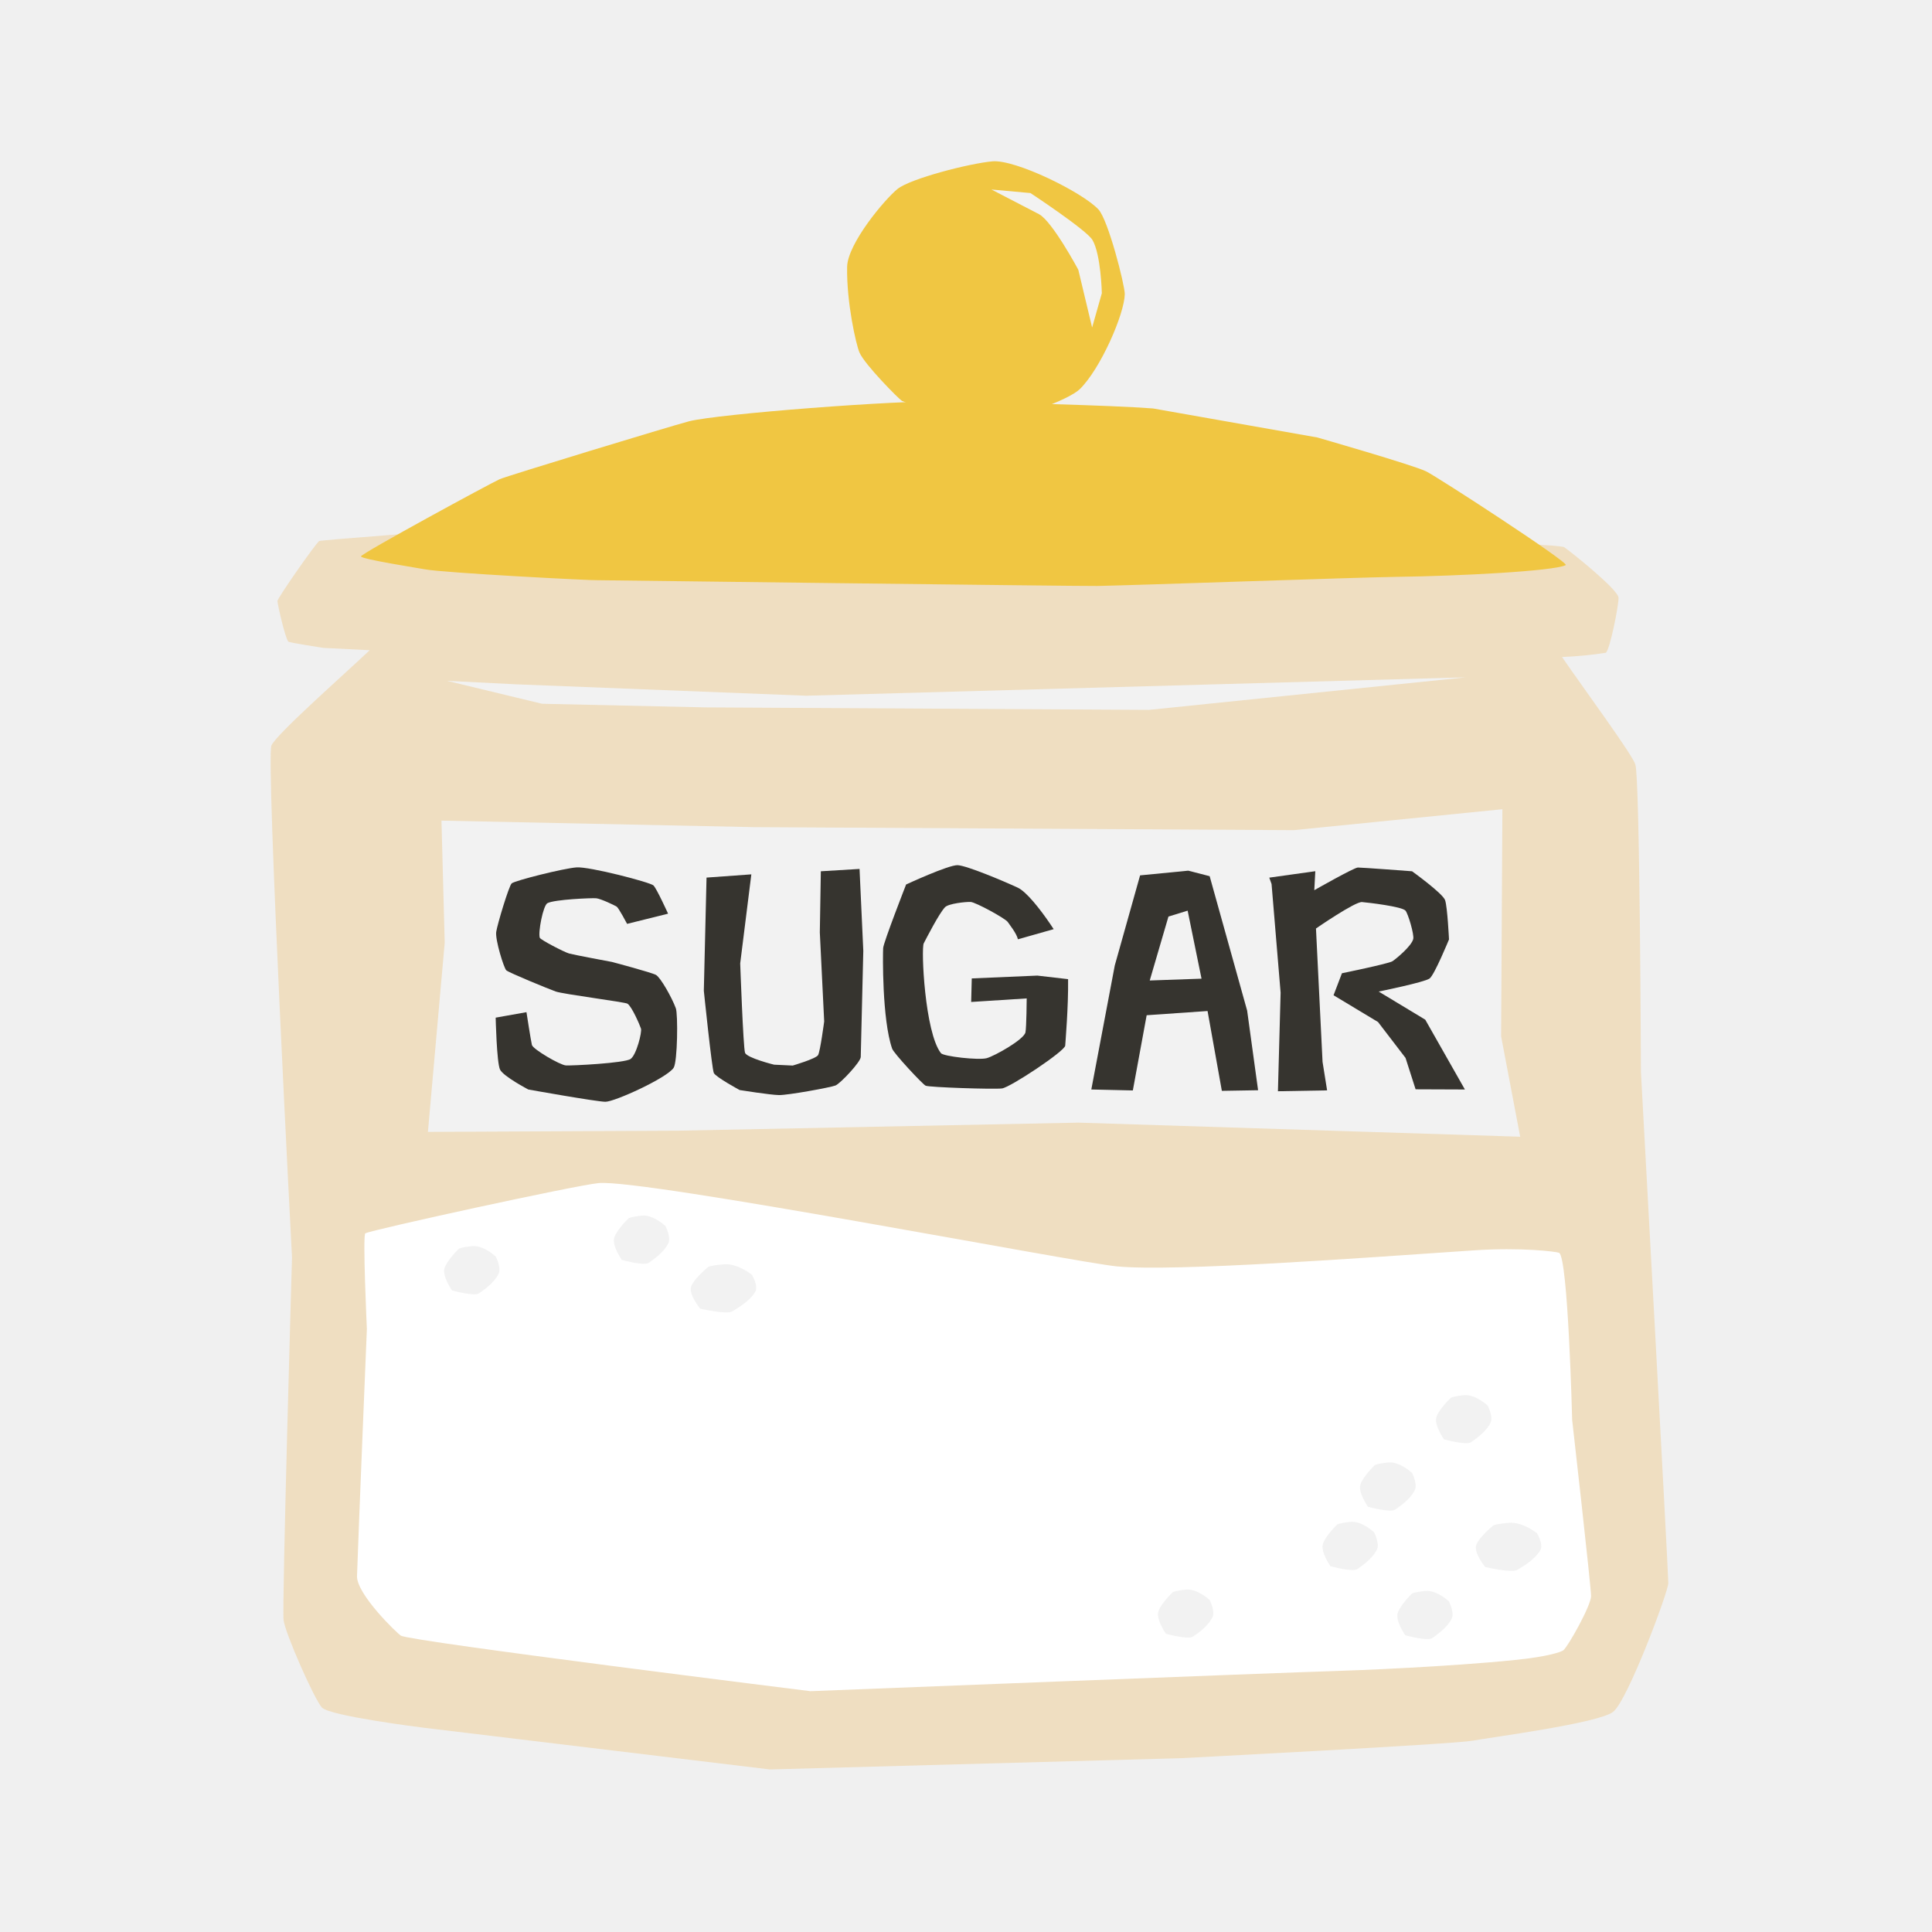
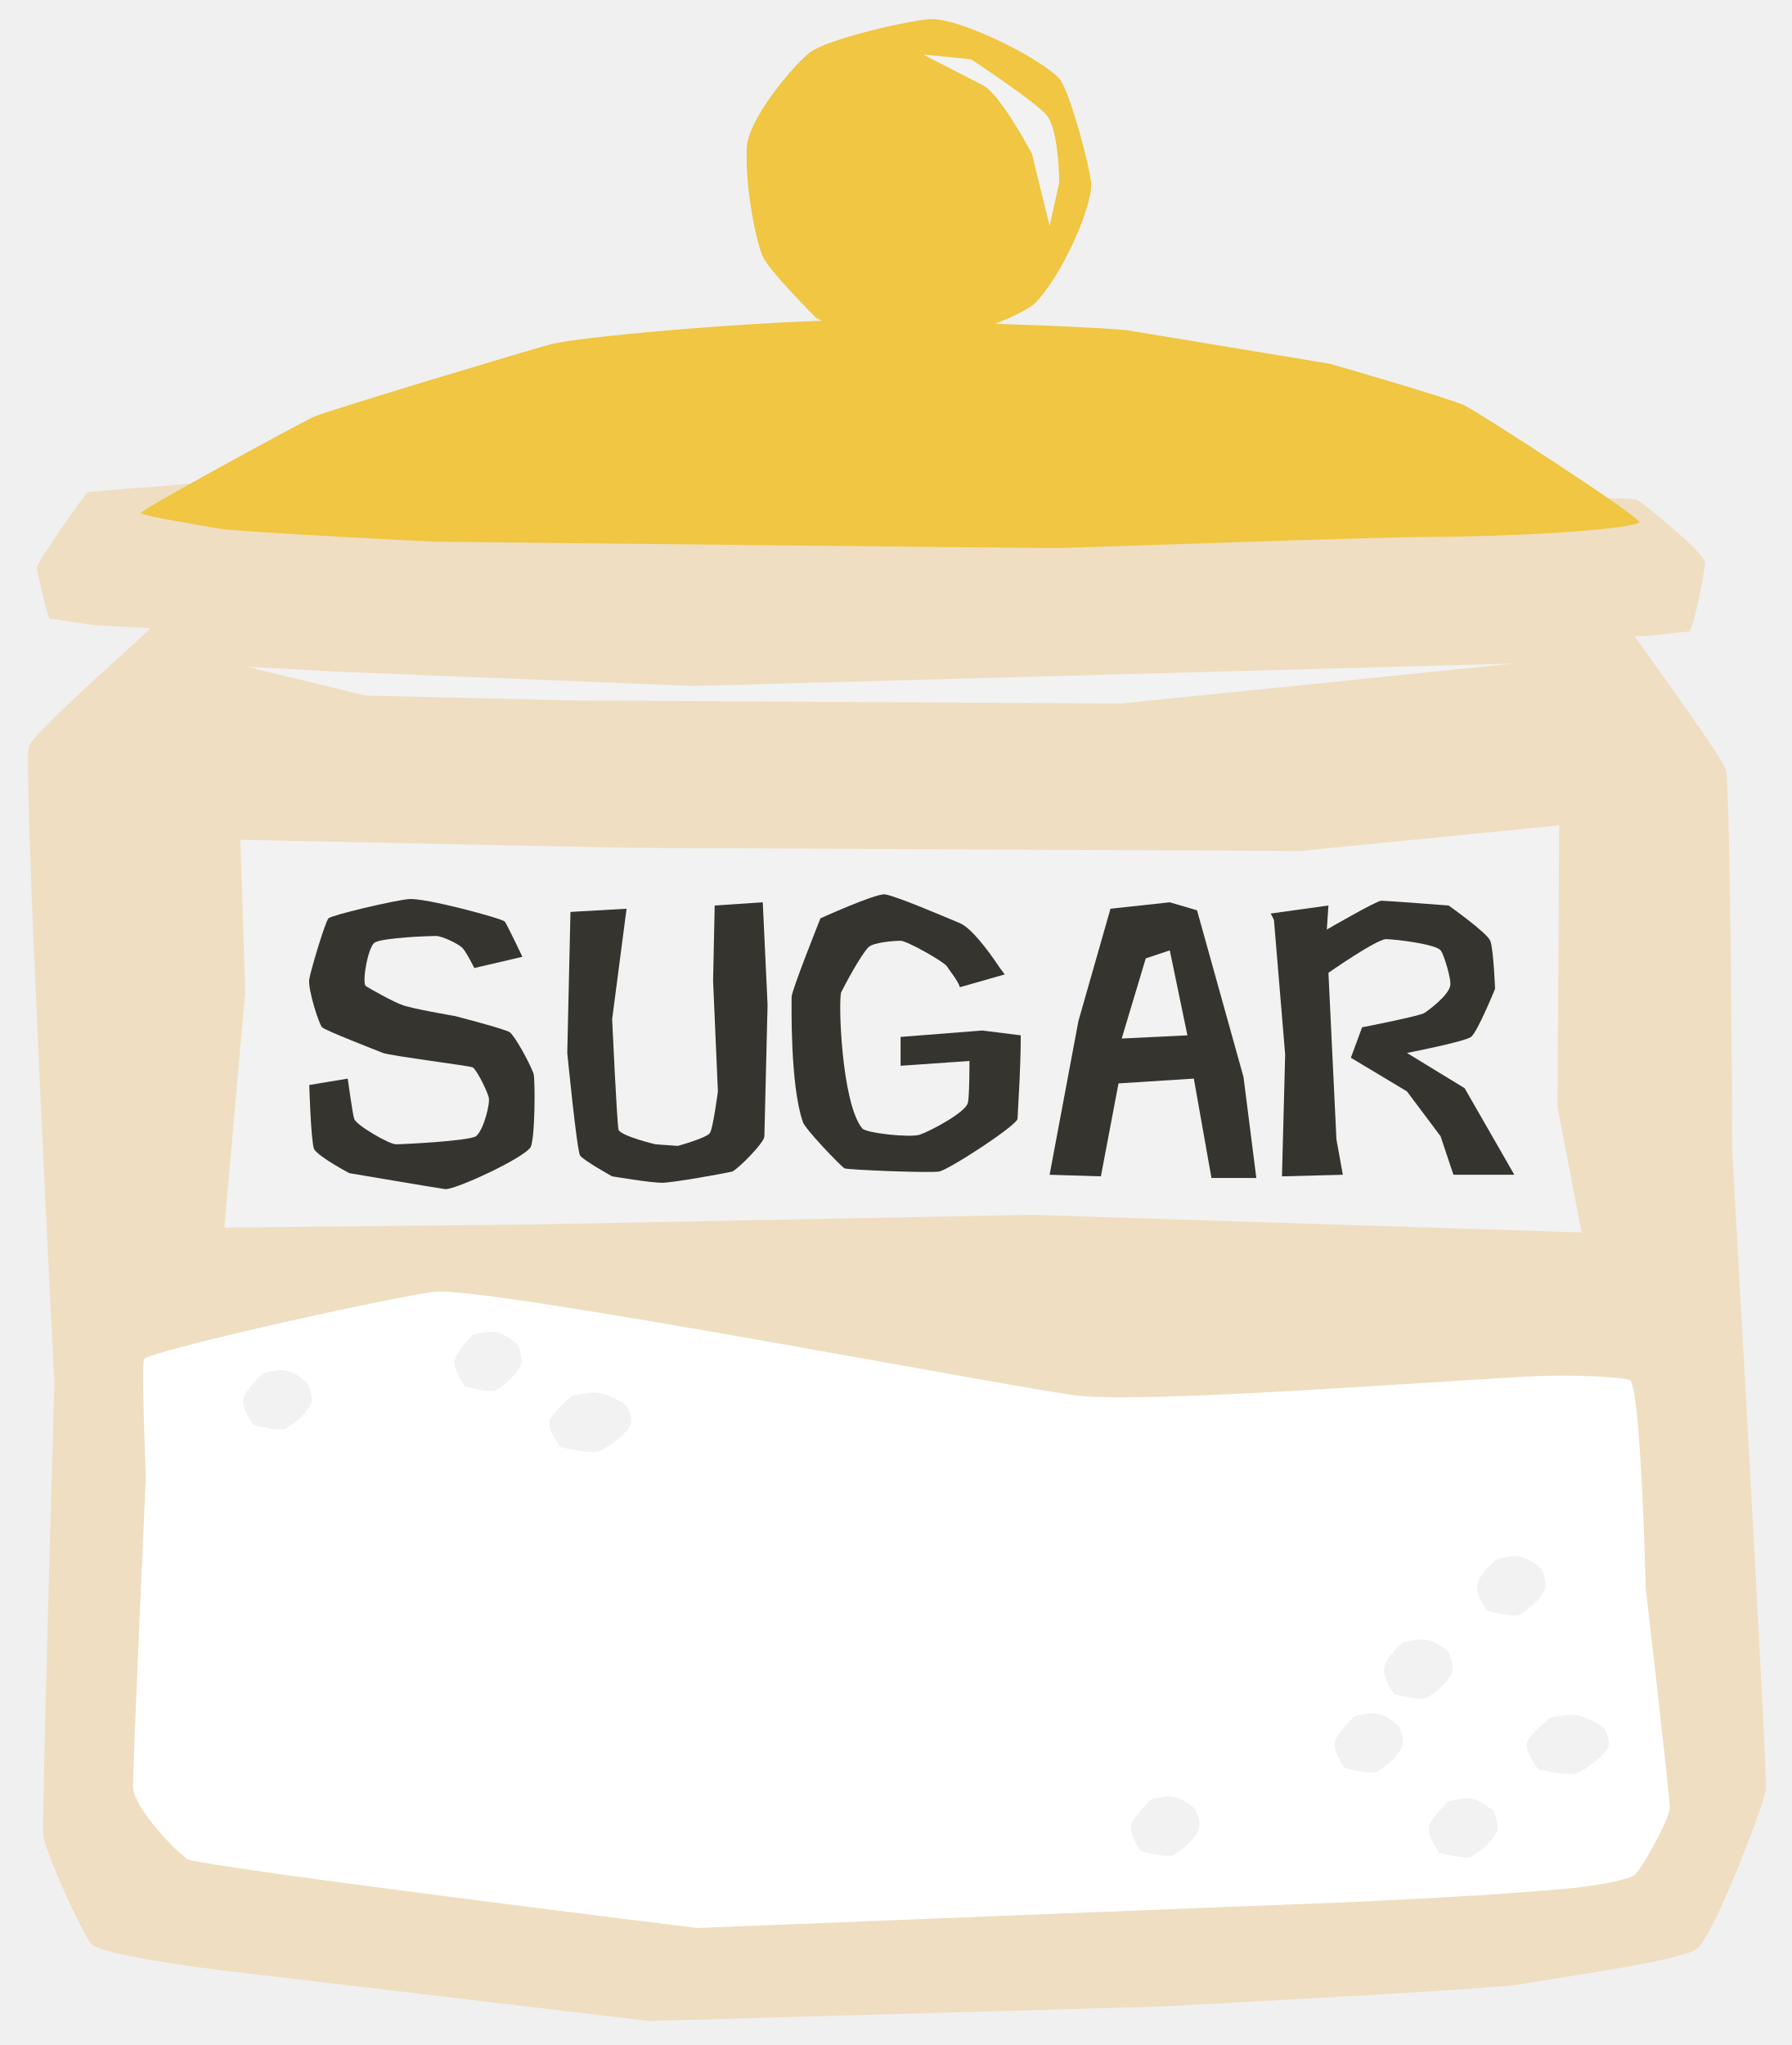
- <svg xmlns="http://www.w3.org/2000/svg" width="150" zoomAndPan="magnify" viewBox="0 0 112.5 112.5" height="150" preserveAspectRatio="xMidYMid meet" version="1.0">
-   <defs>
-     <clipPath id="43f58ca891">
-       <path d="M 15.43 29 L 97.18 29 L 97.18 103.035 L 15.43 103.035 Z M 15.43 29 " clip-rule="nonzero" />
+ <svg xmlns="http://www.w3.org/2000/svg" xmlns:xlink="http://www.w3.org/1999/xlink" version="1.1" id="Lager_1" x="0px" y="0px" viewBox="0 0 111.8 127.6" style="enable-background:new 0 0 111.8 127.6;" xml:space="preserve">
+   <style type="text/css">
+ 	.st0{clip-path:url(#SVGID_00000129204915684649032830000015453612061027260583_);}
+ 	.st1{fill:#EFDEC1;}
+ 	.st2{fill:#FFFFFF;}
+ 	.st3{fill:#F2F2F2;}
+ 	.st4{clip-path:url(#SVGID_00000081607865347404729930000013425392879067627144_);}
+ 	.st5{fill:#F0C642;}
+ 	.st6{fill:#36342F;}
+ </style>
+   <g>
+     <defs>
+       <rect id="SVGID_1_" x="1.3" y="27.4" width="109" height="98.7" />
+     </defs>
+     <clipPath id="SVGID_00000019640901721975137580000016114752509082212543_">
+       <use xlink:href="#SVGID_1_" style="overflow:visible;" />
    </clipPath>
-     <clipPath id="ff1ca71033">
-       <path d="M 49 9.285 L 66 9.285 L 66 25 L 49 25 Z M 49 9.285 " clip-rule="nonzero" />
+     <g style="clip-path:url(#SVGID_00000019640901721975137580000016114752509082212543_);">
+       <path class="st1" d="M108.1,71.9c0,0-0.1-22.8-0.4-23.9c-0.3-0.8-3.9-5.8-5.7-8.3c1.1,0,2.3-0.2,3.4-0.3c0.3-0.2,1-3.8,1-4.3    c-0.1-0.7-3.9-3.7-4.2-3.9c-0.5-0.1-1-0.1-1.6-0.1L99.5,31c-2.1-0.1-5.1-0.3-8.2-0.5l-1,0c-5.1-0.3-10-0.5-10-0.5l-0.8,0l-0.4,0    l-12-0.4l-0.5,0l-12-0.4c-0.1,0-0.2,0-0.4,0c-4.2-0.1-8.2-0.2-11.5-0.3l-0.7,0c-3.5-0.1-6-0.2-6.6-0.2c-0.5,0-2,0.1-3.9,0.2    l-0.8,0.1c-2.7,0.2-6.2,0.4-9.7,0.7l-1,0.1C17,29.8,14,30,11.5,30.2l-1,0.1c-2.9,0.2-4.9,0.4-5,0.4c-0.2,0.1-3.2,4.4-3.2,4.7    c0,0.2,0.6,2.9,0.8,3.2C3.2,38.6,5.8,39,5.8,39l3.6,0.2c-2,1.9-7.3,6.5-7.6,7.4c-0.4,1,1.6,39.7,1.6,39.7s-0.8,27.1-0.7,28.2    c0.1,1,2.4,6.1,3,6.8s7.8,1.6,7.8,1.6l27,3.2l31.9-0.9c0,0,21.2-1.1,22.6-1.4c1.4-0.3,9.8-1.4,10.9-2.2c1.1-0.9,4.3-9.3,4.3-10    C110.3,110.7,108.1,71.9,108.1,71.9z" />
+     </g>
+   </g>
+   <path class="st2" d="M27.2,80.6c3.5-0.3,37.1,6.2,40.2,6.5c4.5,0.4,19.1-0.7,27.7-1.2c3.7-0.2,6.4,0.1,6.6,0.2c0.7,0.3,1,13,1,13  s1.5,12.9,1.5,13.7c0,0.7-1.8,3.9-2.2,4.2c-0.1,0.1-1.1,0.5-3.8,0.8c-5.1,0.5-12.3,0.8-14.3,0.9c-2.8,0.1-40.4,1.6-40.4,1.6  s-30.9-3.8-31.8-4.3c-0.3-0.1-3.5-3.2-3.4-4.6c0.1-4,0.8-19.2,0.8-19.2s-0.3-7.3-0.1-7.4C9.6,84.2,25.5,80.7,27.2,80.6z" />
+   <path class="st3" d="M93.4,97.3c0,0,0.2-0.1,1-0.2c0.9-0.1,1.8,0.8,1.8,0.8s0.4,0.9,0.2,1.3c-0.4,0.8-1.3,1.4-1.5,1.5  c-0.3,0.3-2.1-0.2-2.1-0.2s-0.8-1.1-0.6-1.7C92.4,98.1,93.4,97.3,93.4,97.3z" />
+   <path class="st3" d="M29.5,83.3c0,0,0.2-0.1,1-0.2c0.9-0.1,1.8,0.8,1.8,0.8s0.4,0.9,0.2,1.3c-0.4,0.8-1.3,1.4-1.5,1.5  C30.8,87,29,86.5,29,86.5s-0.8-1.1-0.6-1.7S29.5,83.3,29.5,83.3z" />
+   <path class="st3" d="M90.4,112.4c0,0,0.2-0.1,1-0.2s1.8,0.8,1.8,0.8s0.4,0.9,0.2,1.3c-0.4,0.8-1.3,1.4-1.5,1.5  c-0.3,0.3-2.1-0.2-2.1-0.2s-0.8-1.1-0.6-1.7C89.4,113.3,90.4,112.4,90.4,112.4z" />
+   <path class="st3" d="M84.5,107.1c0,0,0.2-0.1,1-0.2c0.9-0.1,1.8,0.8,1.8,0.8s0.4,0.9,0.2,1.3c-0.4,0.8-1.3,1.4-1.5,1.5  c-0.3,0.3-2.1-0.2-2.1-0.2s-0.8-1.1-0.6-1.7C83.6,108,84.5,107.1,84.5,107.1z" />
+   <path class="st3" d="M71.8,112.3c0,0,0.2-0.1,1-0.2c0.9-0.1,1.8,0.8,1.8,0.8s0.4,0.9,0.2,1.3c-0.4,0.8-1.3,1.4-1.5,1.5  c-0.3,0.3-2.1-0.2-2.1-0.2s-0.8-1.1-0.6-1.7C70.9,113.2,71.8,112.3,71.8,112.3z" />
+   <path class="st3" d="M16.4,85.7c0,0,0.2-0.1,1-0.2c0.9-0.1,1.8,0.8,1.8,0.8s0.4,0.9,0.2,1.3c-0.4,0.8-1.3,1.4-1.5,1.5  c-0.3,0.3-2.1-0.2-2.1-0.2s-0.8-1.1-0.6-1.7C15.4,86.6,16.4,85.7,16.4,85.7z" />
+   <path class="st3" d="M87.5,102.5c0,0,0.2-0.1,1.1-0.2c0.9-0.1,1.8,0.8,1.8,0.8s0.4,0.9,0.2,1.3c-0.4,0.8-1.3,1.4-1.5,1.5  c-0.3,0.3-2.1-0.2-2.1-0.2s-0.8-1.1-0.6-1.7C86.5,103.4,87.5,102.5,87.5,102.5z" />
+   <path class="st3" d="M96.7,107.2c0,0,0.2-0.1,1.2-0.2c1-0.1,2.2,0.8,2.2,0.8s0.5,0.9,0.2,1.3c-0.5,0.8-1.6,1.4-1.8,1.5  c-0.4,0.3-2.5-0.2-2.5-0.2s-0.9-1.1-0.7-1.7C95.6,108.1,96.7,107.2,96.7,107.2z" />
+   <path class="st3" d="M35.7,87.1c0,0,0.2-0.1,1.2-0.2c1-0.1,2.2,0.8,2.2,0.8s0.5,0.9,0.2,1.3c-0.5,0.8-1.6,1.4-1.8,1.5  c-0.4,0.3-2.5-0.2-2.5-0.2s-0.9-1.1-0.7-1.7C34.6,88,35.7,87.1,35.7,87.1z" />
+   <g>
+     <defs>
+       <rect id="SVGID_00000016063632811670730240000016443108750914128820_" x="46.1" y="1.1" width="22.7" height="21" />
+     </defs>
+     <clipPath id="SVGID_00000054224316423294237270000010337129134695855028_">
+       <use xlink:href="#SVGID_00000016063632811670730240000016443108750914128820_" style="overflow:visible;" />
    </clipPath>
-   </defs>
-   <g clip-path="url(#43f58ca891)">
-     <path fill="#efdec1" d="M 95.551 62.414 C 95.551 62.414 95.492 45.34 95.227 44.516 C 95.027 43.902 92.281 40.184 90.957 38.258 C 91.809 38.223 92.66 38.141 93.504 38.012 C 93.742 37.871 94.277 35.152 94.246 34.797 C 94.195 34.289 91.293 31.988 91.059 31.848 C 90.668 31.789 90.273 31.754 89.875 31.738 L 89.066 31.684 C 87.5 31.586 85.207 31.461 82.91 31.34 L 82.137 31.305 C 78.281 31.105 74.637 30.93 74.637 30.93 L 74.043 30.91 L 73.754 30.902 L 64.762 30.625 L 64.41 30.613 L 55.406 30.34 C 55.316 30.34 55.23 30.34 55.141 30.34 C 51.992 30.246 48.973 30.152 46.535 30.086 L 46.016 30.07 C 43.395 29.996 41.539 29.949 41.086 29.945 C 40.684 29.945 39.621 29.996 38.16 30.082 L 37.57 30.121 C 35.551 30.242 32.934 30.422 30.289 30.609 L 29.523 30.664 C 27.234 30.816 24.965 30.988 23.086 31.121 L 22.348 31.18 C 20.141 31.352 18.641 31.477 18.59 31.504 C 18.402 31.609 16.156 34.828 16.156 34.996 C 16.156 35.168 16.605 37.176 16.793 37.363 C 16.859 37.426 18.836 37.727 18.836 37.727 L 21.527 37.863 C 20.059 39.254 16.078 42.762 15.805 43.41 C 15.48 44.172 17.004 73.219 17.004 73.219 C 17.004 73.219 16.414 93.551 16.512 94.332 C 16.605 95.109 18.297 98.938 18.746 99.43 C 19.195 99.922 24.613 100.598 24.613 100.598 L 44.836 103.035 L 68.766 102.379 C 68.766 102.379 84.676 101.562 85.73 101.363 C 86.781 101.168 93.082 100.348 93.934 99.68 C 94.785 99.008 97.145 92.676 97.145 92.188 C 97.145 91.5 95.551 62.414 95.551 62.414 Z M 95.551 62.414 " fill-opacity="1" fill-rule="nonzero" />
+     <g style="clip-path:url(#SVGID_00000054224316423294237270000010337129134695855028_);">
+       <path class="st5" d="M56.2,21.4c3.2,0.1,7.6-1.7,8.4-2.5c1.6-1.6,3.5-5.8,3.5-7.4c0-0.7-1.3-5.8-2-6.6c-1.2-1.3-6.4-3.9-8.2-3.7    c-1.8,0.2-6.4,1.3-7.4,2.1c-1,0.8-3.9,4.2-3.9,6c-0.1,2.8,0.7,6.1,1,6.7c0.4,0.9,3.1,3.6,3.3,3.8C51,20,54.8,21.4,56.2,21.4z" />
+     </g>
  </g>
-   <path fill="#ffffff" d="M 34.859 68.891 C 37.492 68.645 62.668 73.52 65.043 73.742 C 68.406 74.062 79.344 73.246 85.805 72.809 C 88.594 72.621 90.621 72.883 90.781 72.949 C 91.309 73.168 91.547 82.688 91.547 82.688 C 91.547 82.688 92.648 92.391 92.648 92.941 C 92.645 93.496 91.301 95.891 91.031 96.098 C 90.922 96.18 90.199 96.461 88.215 96.66 C 84.414 97.051 78.984 97.27 77.504 97.312 C 75.383 97.367 47.191 98.477 47.191 98.477 C 47.191 98.477 23.996 95.594 23.348 95.246 C 23.156 95.141 20.754 92.832 20.789 91.77 C 20.891 88.746 21.363 77.387 21.363 77.387 C 21.363 77.387 21.109 71.902 21.273 71.816 C 21.652 71.609 33.539 69.012 34.859 68.891 Z M 34.859 68.891 " fill-opacity="1" fill-rule="nonzero" />
-   <path fill="#f2f2f2" d="M 84.477 81.398 C 84.477 81.398 84.598 81.305 85.262 81.242 C 85.926 81.184 86.633 81.852 86.633 81.852 C 86.633 81.852 86.965 82.508 86.793 82.848 C 86.48 83.469 85.785 83.879 85.664 83.973 C 85.406 84.18 84.082 83.812 84.082 83.812 C 84.082 83.812 83.5 82.984 83.641 82.523 C 83.781 82.059 84.477 81.398 84.477 81.398 Z M 84.477 81.398 " fill-opacity="1" fill-rule="nonzero" />
-   <path fill="#f2f2f2" d="M 36.602 70.941 C 36.602 70.941 36.723 70.852 37.387 70.785 C 38.047 70.723 38.754 71.398 38.754 71.398 C 38.754 71.398 39.086 72.051 38.918 72.395 C 38.605 73.012 37.91 73.426 37.789 73.527 C 37.527 73.734 36.207 73.363 36.207 73.363 C 36.207 73.363 35.625 72.539 35.766 72.074 C 35.906 71.609 36.602 70.941 36.602 70.941 Z M 36.602 70.941 " fill-opacity="1" fill-rule="nonzero" />
-   <path fill="#f2f2f2" d="M 82.219 92.793 C 82.219 92.793 82.34 92.703 83.004 92.641 C 83.668 92.578 84.371 93.25 84.371 93.25 C 84.371 93.25 84.707 93.906 84.535 94.246 C 84.223 94.867 83.527 95.277 83.41 95.379 C 83.148 95.586 81.824 95.219 81.824 95.219 C 81.824 95.219 81.246 94.391 81.387 93.93 C 81.527 93.465 82.219 92.793 82.219 92.793 Z M 82.219 92.793 " fill-opacity="1" fill-rule="nonzero" />
-   <path fill="#f2f2f2" d="M 77.863 88.773 C 77.863 88.773 77.984 88.684 78.648 88.617 C 79.312 88.555 80.016 89.23 80.016 89.23 C 80.016 89.23 80.352 89.883 80.18 90.227 C 79.867 90.844 79.172 91.258 79.055 91.359 C 78.793 91.566 77.469 91.199 77.469 91.199 C 77.469 91.199 76.891 90.371 77.031 89.906 C 77.172 89.441 77.863 88.773 77.863 88.773 Z M 77.863 88.773 " fill-opacity="1" fill-rule="nonzero" />
-   <path fill="#f2f2f2" d="M 68.285 92.715 C 68.285 92.715 68.406 92.625 69.07 92.562 C 69.734 92.5 70.441 93.172 70.441 93.172 C 70.441 93.172 70.773 93.828 70.602 94.168 C 70.293 94.789 69.598 95.199 69.473 95.293 C 69.215 95.5 67.891 95.133 67.891 95.133 C 67.891 95.133 67.309 94.305 67.449 93.84 C 67.59 93.379 68.285 92.715 68.285 92.715 Z M 68.285 92.715 " fill-opacity="1" fill-rule="nonzero" />
-   <path fill="#f2f2f2" d="M 26.715 72.719 C 26.715 72.719 26.836 72.625 27.5 72.562 C 28.164 72.5 28.871 73.172 28.871 73.172 C 28.871 73.172 29.203 73.828 29.035 74.168 C 28.723 74.789 28.027 75.199 27.906 75.301 C 27.645 75.512 26.32 75.141 26.32 75.141 C 26.32 75.141 25.742 74.316 25.883 73.852 C 26.023 73.391 26.715 72.719 26.715 72.719 Z M 26.715 72.719 " fill-opacity="1" fill-rule="nonzero" />
-   <path fill="#f2f2f2" d="M 80.059 85.312 C 80.059 85.312 80.18 85.223 80.848 85.16 C 81.516 85.098 82.223 85.77 82.223 85.77 C 82.223 85.77 82.559 86.426 82.387 86.766 C 82.074 87.387 81.375 87.797 81.246 87.898 C 80.988 88.105 79.656 87.738 79.656 87.738 C 79.656 87.738 79.074 86.91 79.215 86.449 C 79.355 85.984 80.059 85.312 80.059 85.312 Z M 80.059 85.312 " fill-opacity="1" fill-rule="nonzero" />
-   <path fill="#f2f2f2" d="M 86.957 88.824 C 86.957 88.824 87.102 88.734 87.883 88.672 C 88.668 88.609 89.5 89.281 89.5 89.281 C 89.5 89.281 89.895 89.938 89.688 90.277 C 89.312 90.898 88.504 91.309 88.355 91.41 C 88.047 91.617 86.484 91.246 86.484 91.246 C 86.484 91.246 85.797 90.422 85.965 89.957 C 86.133 89.496 86.957 88.824 86.957 88.824 Z M 86.957 88.824 " fill-opacity="1" fill-rule="nonzero" />
-   <path fill="#f2f2f2" d="M 41.242 73.773 C 41.242 73.773 41.387 73.68 42.168 73.621 C 42.953 73.559 43.785 74.23 43.785 74.23 C 43.785 74.23 44.18 74.887 43.973 75.227 C 43.598 75.848 42.789 76.258 42.641 76.359 C 42.332 76.566 40.77 76.199 40.77 76.199 C 40.77 76.199 40.082 75.371 40.25 74.906 C 40.418 74.441 41.242 73.773 41.242 73.773 Z M 41.242 73.773 " fill-opacity="1" fill-rule="nonzero" />
-   <g clip-path="url(#ff1ca71033)">
-     <path fill="#f0c642" d="M 56.582 24.523 C 58.996 24.602 62.27 23.25 62.867 22.668 C 64.082 21.488 65.473 18.289 65.496 17.129 C 65.496 16.59 64.531 12.801 63.961 12.195 C 63.031 11.195 59.125 9.273 57.785 9.395 C 56.449 9.516 53.02 10.395 52.262 11.004 C 51.508 11.613 49.355 14.188 49.328 15.539 C 49.289 17.613 49.852 20.078 50.047 20.527 C 50.348 21.227 52.34 23.238 52.516 23.34 C 52.695 23.438 55.578 24.488 56.582 24.523 Z M 56.582 24.523 " fill-opacity="1" fill-rule="nonzero" />
-   </g>
-   <path fill="#f2f2f2" d="M 63.594 19.07 L 62.789 15.707 C 62.789 15.707 61.27 12.871 60.496 12.469 L 57.73 11.035 L 60.004 11.242 C 60.004 11.242 63.273 13.395 63.613 13.973 C 64.109 14.816 64.16 17.074 64.16 17.074 Z M 63.594 19.07 " fill-opacity="1" fill-rule="nonzero" />
-   <path fill="#f0c642" d="M 91.172 32.906 C 90.484 33.262 84.824 33.547 81.32 33.59 C 78.984 33.621 66.305 34.074 63.891 34.121 C 62.824 34.137 34.805 33.785 34.805 33.785 C 34.57 33.812 25.828 33.359 24.75 33.152 C 24.402 33.086 21.02 32.559 21.02 32.398 C 21.02 32.234 28.629 28.105 29.098 27.902 C 29.57 27.699 38.996 24.828 40.125 24.531 C 41.812 24.102 52.305 23.289 55.238 23.371 C 55.32 23.371 55.402 23.371 55.484 23.371 C 58.301 23.453 64.641 23.59 67.145 23.785 L 76.703 25.473 C 76.703 25.473 82.215 27.055 83.039 27.445 C 83.75 27.797 91.41 32.781 91.172 32.906 Z M 91.172 32.906 " fill-opacity="1" fill-rule="nonzero" />
-   <path fill="#f2f2f2" d="M 30.059 39.848 L 46.949 40.512 L 85.352 39.441 L 66.91 41.336 L 41.082 41.191 L 31.562 40.98 L 26.027 39.645 Z M 30.059 39.848 " fill-opacity="1" fill-rule="nonzero" />
-   <path fill="#f2f2f2" d="M 25.707 47.785 L 43.875 48.164 L 75.336 48.34 L 87.484 47.121 L 87.41 60.348 L 88.52 66.191 L 62.809 65.371 L 39.473 65.84 L 24.918 65.91 L 25.895 54.891 Z M 25.707 47.785 " fill-opacity="1" fill-rule="nonzero" />
-   <path fill="#36342f" d="M 38.902 53.203 C 38.902 53.203 38.242 51.746 38.051 51.559 C 37.863 51.375 34.316 50.453 33.574 50.508 C 32.832 50.559 29.961 51.281 29.793 51.441 C 29.629 51.605 28.965 53.805 28.895 54.262 C 28.828 54.723 29.34 56.367 29.48 56.5 C 29.617 56.633 31.922 57.578 32.355 57.734 C 32.789 57.891 36.398 58.348 36.539 58.445 C 36.801 58.621 37.258 59.695 37.324 59.895 C 37.391 60.094 37.062 61.422 36.719 61.664 C 36.371 61.906 33.293 62.062 32.949 62.039 C 32.605 62.016 31.039 61.102 30.973 60.848 C 30.91 60.59 30.656 58.938 30.656 58.938 L 28.863 59.258 C 28.863 59.258 28.922 61.879 29.117 62.281 C 29.312 62.68 30.762 63.441 30.762 63.441 C 30.762 63.441 34.707 64.148 35.25 64.156 C 35.793 64.16 38.848 62.762 39.227 62.176 C 39.453 61.82 39.484 59.055 39.352 58.707 C 39.117 58.07 38.461 56.918 38.199 56.77 C 37.941 56.625 35.625 56.012 35.625 56.012 C 35.625 56.012 33.438 55.605 33.141 55.523 C 32.844 55.438 31.48 54.727 31.434 54.609 C 31.32 54.328 31.621 52.723 31.879 52.59 C 32.309 52.371 34.445 52.285 34.711 52.305 C 34.977 52.328 35.789 52.715 35.91 52.793 C 36.027 52.871 36.516 53.797 36.516 53.797 Z M 38.902 53.203 " fill-opacity="1" fill-rule="nonzero" />
-   <path fill="#36342f" d="M 41.141 51.102 L 40.984 57.691 C 40.984 57.691 41.453 62.238 41.566 62.48 C 41.684 62.723 43.07 63.473 43.07 63.473 C 43.07 63.473 44.848 63.758 45.359 63.766 C 45.867 63.777 48.363 63.324 48.652 63.207 C 48.941 63.086 50.117 61.836 50.121 61.547 L 50.27 55.367 L 50.051 50.598 L 47.797 50.734 L 47.738 54.293 L 47.992 59.477 C 47.992 59.477 47.762 61.219 47.637 61.438 C 47.512 61.652 46.16 62.047 46.16 62.047 L 45.074 61.996 C 45.074 61.996 43.488 61.605 43.383 61.301 C 43.277 61 43.102 56.098 43.102 56.098 L 43.75 50.914 Z M 41.141 51.102 " fill-opacity="1" fill-rule="nonzero" />
-   <path fill="#36342f" d="M 74.043 51.477 L 74.57 57.805 L 74.414 63.543 L 77.277 63.492 L 77.012 61.832 L 76.629 54.066 C 76.629 54.066 78.914 52.488 79.312 52.527 C 79.711 52.562 81.602 52.785 81.836 53.02 C 81.988 53.18 82.355 54.418 82.293 54.676 C 82.191 55.094 81.305 55.824 81.082 55.973 C 80.855 56.117 78.141 56.672 78.141 56.672 L 77.652 57.953 L 80.242 59.512 L 81.844 61.602 L 82.43 63.43 L 85.301 63.441 L 82.992 59.375 L 80.281 57.738 C 80.281 57.738 82.961 57.195 83.246 56.977 C 83.531 56.762 84.375 54.703 84.375 54.703 C 84.375 54.703 84.285 52.82 84.148 52.418 C 84.012 52.02 82.223 50.734 82.223 50.734 C 82.223 50.734 79.293 50.512 79.07 50.516 C 78.848 50.516 76.531 51.836 76.531 51.836 L 76.59 50.73 L 73.91 51.105 Z M 74.043 51.477 " fill-opacity="1" fill-rule="nonzero" />
-   <path fill="#36342f" d="M 56.586 56.973 L 56.551 58.344 L 59.785 58.137 C 59.785 58.137 59.773 59.836 59.711 60.117 C 59.617 60.535 57.93 61.484 57.457 61.617 C 56.984 61.746 54.934 61.516 54.789 61.324 C 53.848 60.109 53.629 55.234 53.789 54.93 C 53.949 54.625 54.68 53.191 55.027 52.828 C 55.23 52.613 56.234 52.508 56.516 52.52 C 56.797 52.527 58.559 53.488 58.684 53.691 C 58.762 53.812 59.199 54.348 59.273 54.695 L 61.355 54.105 L 61.156 53.805 C 60.562 52.93 59.773 51.93 59.27 51.691 C 58.395 51.285 56.297 50.406 55.766 50.379 C 55.238 50.355 52.762 51.504 52.762 51.504 C 52.762 51.504 51.445 54.875 51.426 55.207 C 51.406 55.539 51.355 59.348 51.949 61.062 C 52.043 61.336 53.707 63.121 53.898 63.219 C 54.09 63.316 57.871 63.441 58.348 63.379 C 58.824 63.32 62.012 61.203 62.027 60.887 C 62.039 60.664 62.215 58.648 62.195 57.016 L 60.406 56.809 Z M 56.586 56.973 " fill-opacity="1" fill-rule="nonzero" />
-   <path fill="#36342f" d="M 72.621 58.848 L 70.438 51.02 L 69.191 50.699 L 66.387 50.973 L 64.914 56.215 L 63.547 63.441 L 65.965 63.496 L 66.77 59.117 L 70.316 58.871 L 71.148 63.52 L 73.258 63.484 Z M 66.949 57.094 L 68.039 53.371 L 69.156 53.027 L 69.965 56.988 Z M 66.949 57.094 " fill-opacity="1" fill-rule="nonzero" />
+   <path class="st3" d="M65.5,14.1l-1.1-4.5c0,0-2-3.8-3.1-4.3l-3.7-1.9l3,0.3c0,0,4.4,2.9,4.8,3.6c0.7,1.1,0.7,4.1,0.7,4.1L65.5,14.1z  " />
+   <path class="st5" d="M102.3,32.6c-0.9,0.5-8.5,0.9-13.1,0.9c-3.1,0-20,0.6-23.2,0.7c-1.4,0-38.8-0.4-38.8-0.4  c-0.3,0-12-0.6-13.4-0.8c-0.5-0.1-5-0.8-5-1c0-0.2,10.1-5.7,10.8-6c0.6-0.3,13.2-4.1,14.7-4.5c2.2-0.6,16.2-1.7,20.2-1.5  c0.1,0,0.2,0,0.3,0c3.8,0.1,12.2,0.3,15.5,0.6L83,22.7c0,0,7.3,2.1,8.4,2.6C92.4,25.8,102.6,32.4,102.3,32.6z" />
+   <path class="st3" d="M20.8,41.9l22.5,0.9l51.2-1.4l-24.6,2.5l-34.4-0.2l-12.7-0.3l-7.4-1.8L20.8,41.9z" />
+   <path class="st3" d="M15,52.4l24.2,0.5l41.9,0.2l16.2-1.6l-0.1,17.6l1.5,7.8l-34.3-1.1l-31.1,0.6L14,76.6l1.3-14.7L15,52.4z" />
+   <path class="st6" d="M32.6,59.7c0,0-0.9-1.9-1.1-2.2c-0.2-0.2-5-1.5-6-1.4c-1,0.1-4.8,1-5,1.2c-0.2,0.2-1.1,3.2-1.2,3.8  c-0.1,0.6,0.6,2.8,0.8,3c0.2,0.2,3.3,1.4,3.8,1.6c0.6,0.2,5.4,0.8,5.6,0.9c0.3,0.2,1,1.7,1,1.9c0.1,0.3-0.3,2-0.8,2.4  c-0.5,0.3-4.6,0.5-5,0.5s-2.5-1.2-2.6-1.6c-0.1-0.3-0.4-2.5-0.4-2.5l-2.4,0.4c0,0,0.1,3.5,0.3,4c0.3,0.5,2.2,1.5,2.2,1.5  s5.3,0.9,6,1c0.7,0,4.8-1.9,5.3-2.6c0.3-0.5,0.3-4.2,0.2-4.6c-0.3-0.8-1.2-2.4-1.5-2.6c-0.3-0.2-3.4-1-3.4-1s-2.9-0.5-3.3-0.7  c-0.4-0.1-2.2-1.1-2.3-1.2c-0.2-0.4,0.2-2.5,0.6-2.7c0.6-0.3,3.4-0.4,3.8-0.4c0.4,0,1.4,0.5,1.6,0.7c0.2,0.1,0.8,1.3,0.8,1.3  L32.6,59.7z" />
+   <path class="st6" d="M35.6,56.9l-0.2,8.8c0,0,0.6,6.1,0.8,6.4c0.2,0.3,2,1.3,2,1.3s2.4,0.4,3.1,0.4c0.7,0,4-0.6,4.4-0.7  c0.4-0.2,2-1.8,2-2.2l0.2-8.2l-0.3-6.4l-3,0.2l-0.1,4.7l0.3,6.9c0,0-0.3,2.3-0.5,2.6c-0.2,0.3-2,0.8-2,0.8l-1.4-0.1  c0,0-2.1-0.5-2.3-0.9c-0.1-0.4-0.4-6.9-0.4-6.9l0.9-6.9L35.6,56.9z" />
+   <path class="st6" d="M79.5,57.4l0.7,8.4L80,73.4l3.8-0.1l-0.4-2.2l-0.5-10.4c0,0,3-2.1,3.6-2.1c0.5,0,3.1,0.3,3.4,0.7  c0.2,0.2,0.7,1.9,0.6,2.2c-0.1,0.6-1.3,1.5-1.6,1.7c-0.3,0.2-3.9,0.9-3.9,0.9L84.3,66l3.5,2.1l2.1,2.8l0.8,2.4l3.8,0l-3.1-5.4  l-3.6-2.2c0,0,3.6-0.7,4-1c0.4-0.3,1.5-3,1.5-3s-0.1-2.5-0.3-3c-0.2-0.5-2.6-2.2-2.6-2.2s-3.9-0.3-4.2-0.3c-0.3,0-3.4,1.8-3.4,1.8  l0.1-1.5l-3.6,0.5L79.5,57.4z" />
+   <path class="st6" d="M56.2,64.7l0,1.8l4.3-0.3c0,0,0,2.3-0.1,2.6c-0.1,0.6-2.4,1.8-3,2c-0.6,0.2-3.4-0.1-3.6-0.4  c-1.3-1.6-1.5-8.1-1.3-8.5c0.2-0.4,1.2-2.3,1.7-2.8c0.3-0.3,1.6-0.4,2-0.4c0.4,0,2.7,1.3,2.9,1.6c0.1,0.2,0.7,0.9,0.8,1.3l2.8-0.8  l-0.3-0.4c-0.8-1.2-1.8-2.5-2.5-2.8c-1.2-0.5-4-1.7-4.7-1.8c-0.7,0-4,1.5-4,1.5s-1.8,4.5-1.8,4.9c0,0.4-0.1,5.5,0.7,7.8  c0.1,0.4,2.3,2.7,2.6,2.9c0.3,0.1,5.3,0.3,5.9,0.2c0.6-0.1,4.9-2.9,4.9-3.3c0-0.3,0.2-3,0.2-5.2l-2.4-0.3L56.2,64.7z" />
+   <path class="st6" d="M77.6,67.2l-2.9-10.4L73,56.3l-3.7,0.4l-2,7l-1.8,9.6l3.2,0.1l1.1-5.8l4.7-0.3l1.1,6.2l2.8,0L77.6,67.2z   M70,64.8l1.5-5l1.5-0.5l1.1,5.3L70,64.8z" />
</svg>
